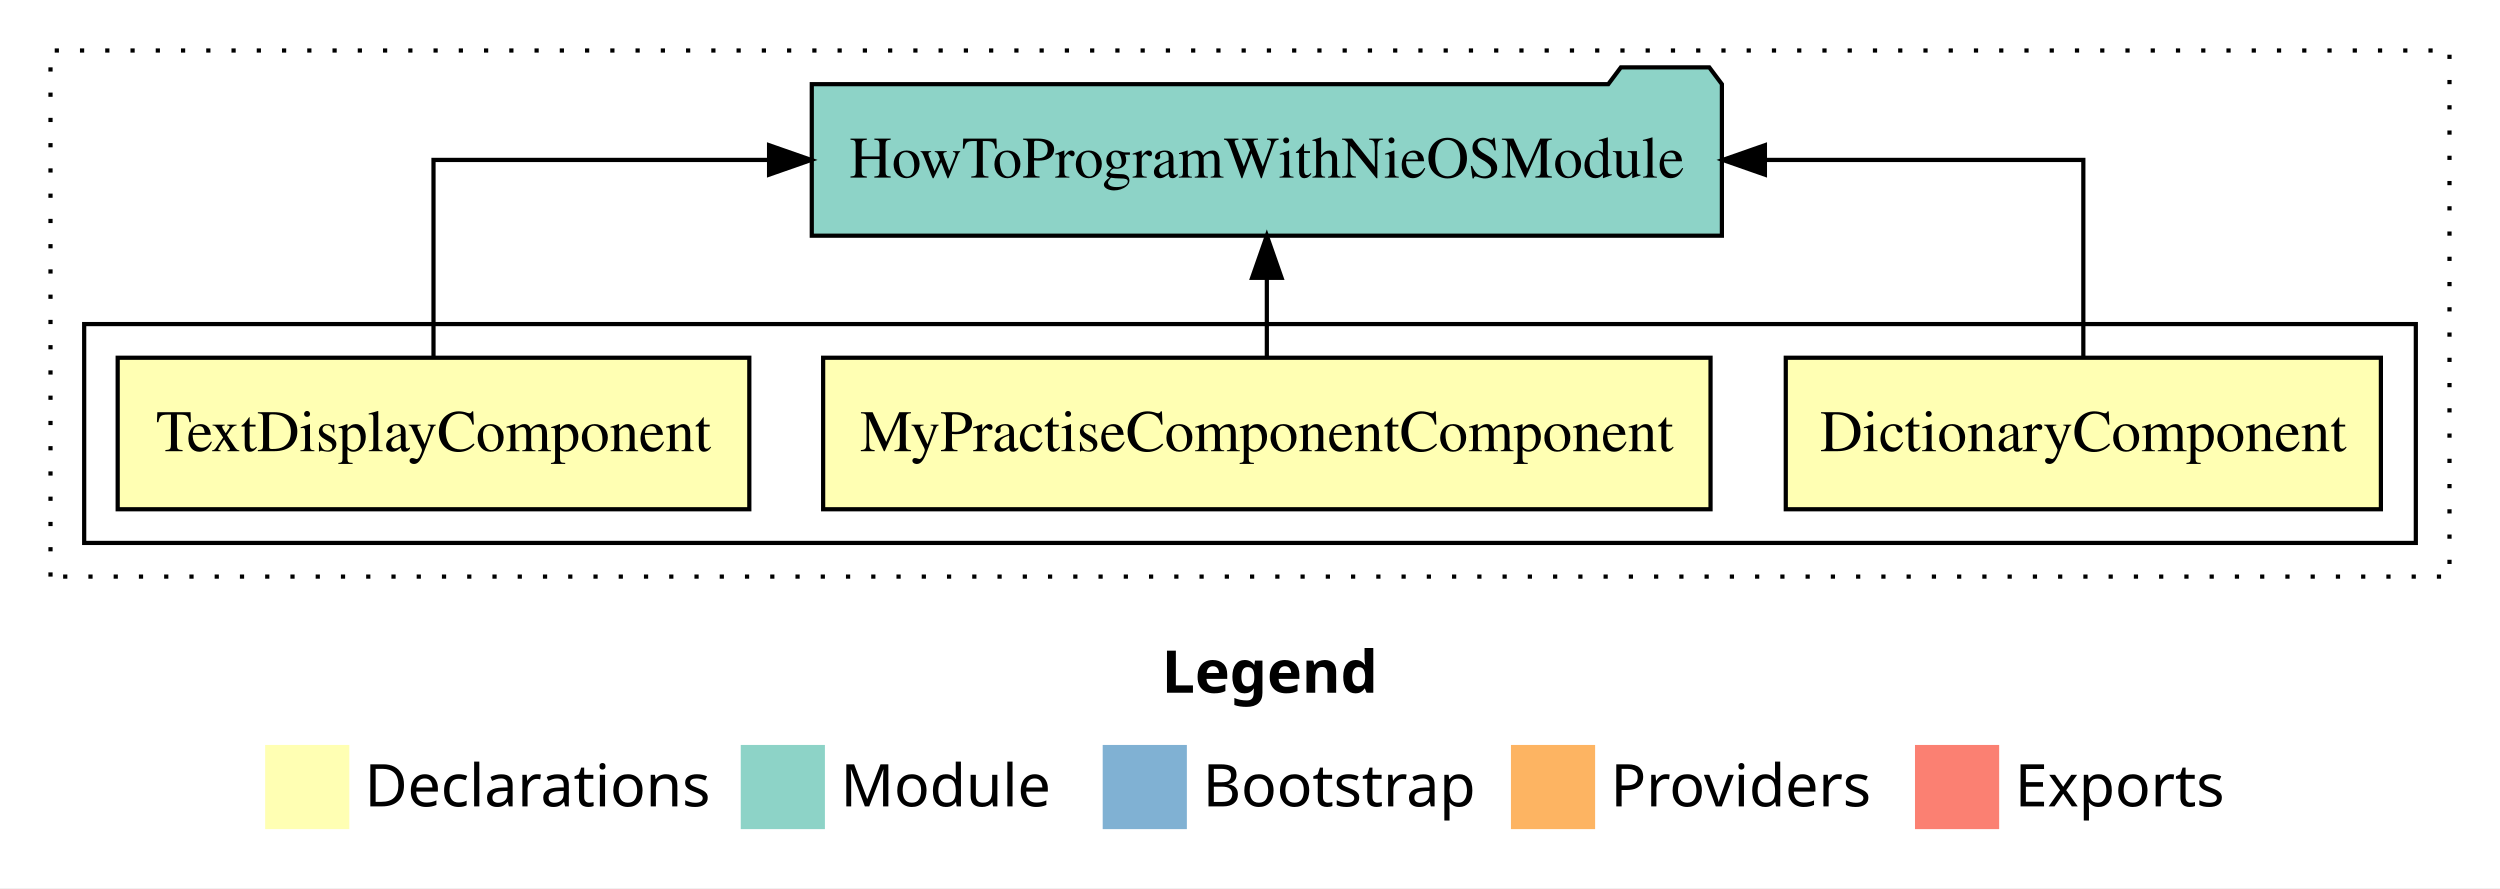
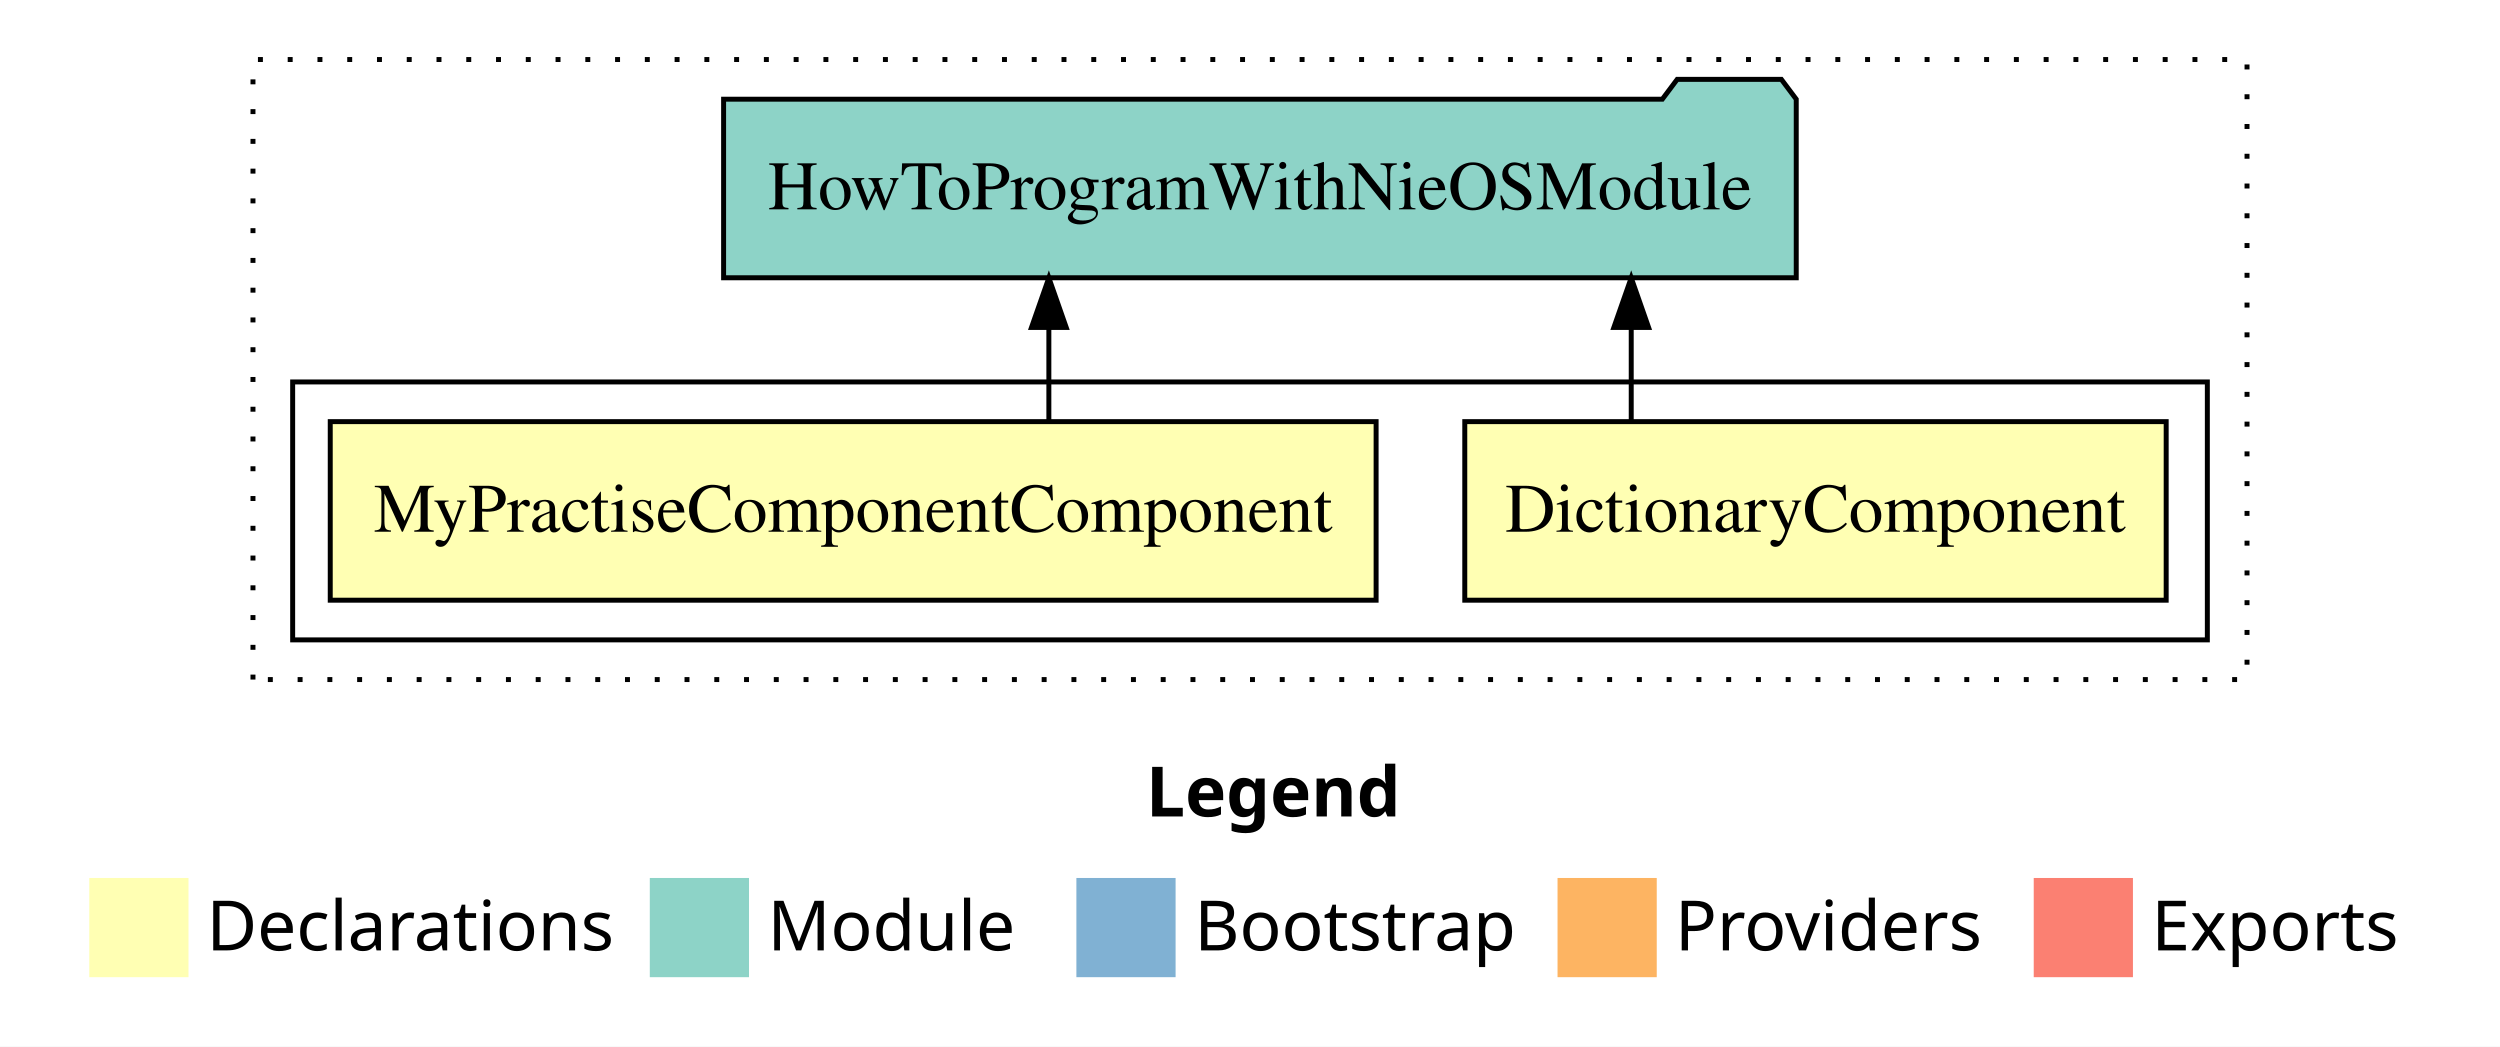
- <svg xmlns="http://www.w3.org/2000/svg" width="594pt" height="211pt" viewBox="0.00 0.00 594.00 211.00">
+ <svg xmlns="http://www.w3.org/2000/svg" width="504pt" height="211pt" viewBox="0.00 0.00 504.00 211.00">
  <g id="graph0" class="graph" transform="scale(1 1) rotate(0) translate(4 207)">
-     <polygon fill="#ffffff" stroke="transparent" points="-4,4 -4,-207 590,-207 590,4 -4,4" />
-     <text text-anchor="start" x="272.009" y="-42.4" font-family="sans-serif" font-weight="bold" font-size="14.00" fill="#000000">Legend</text>
-     <polygon fill="#ffffb3" stroke="transparent" points="59,-10 59,-30 79,-30 79,-10 59,-10" />
-     <text text-anchor="start" x="82.629" y="-15.4" font-family="sans-serif" font-size="14.00" fill="#000000">  Declarations</text>
-     <polygon fill="#8dd3c7" stroke="transparent" points="172,-10 172,-30 192,-30 192,-10 172,-10" />
-     <text text-anchor="start" x="195.725" y="-15.4" font-family="sans-serif" font-size="14.00" fill="#000000">  Module</text>
-     <polygon fill="#80b1d3" stroke="transparent" points="258,-10 258,-30 278,-30 278,-10 258,-10" />
-     <text text-anchor="start" x="281.781" y="-15.4" font-family="sans-serif" font-size="14.00" fill="#000000">  Bootstrap</text>
-     <polygon fill="#fdb462" stroke="transparent" points="355,-10 355,-30 375,-30 375,-10 355,-10" />
-     <text text-anchor="start" x="378.673" y="-15.4" font-family="sans-serif" font-size="14.00" fill="#000000">  Providers</text>
-     <polygon fill="#fb8072" stroke="transparent" points="451,-10 451,-30 471,-30 471,-10 451,-10" />
-     <text text-anchor="start" x="474.726" y="-15.4" font-family="sans-serif" font-size="14.00" fill="#000000">  Exports</text>
+     <polygon fill="#ffffff" stroke="transparent" points="-4,4 -4,-207 500,-207 500,4 -4,4" />
+     <text text-anchor="start" x="227.009" y="-42.4" font-family="sans-serif" font-weight="bold" font-size="14.00" fill="#000000">Legend</text>
+     <polygon fill="#ffffb3" stroke="transparent" points="14,-10 14,-30 34,-30 34,-10 14,-10" />
+     <text text-anchor="start" x="37.629" y="-15.4" font-family="sans-serif" font-size="14.00" fill="#000000">  Declarations</text>
+     <polygon fill="#8dd3c7" stroke="transparent" points="127,-10 127,-30 147,-30 147,-10 127,-10" />
+     <text text-anchor="start" x="150.725" y="-15.4" font-family="sans-serif" font-size="14.00" fill="#000000">  Module</text>
+     <polygon fill="#80b1d3" stroke="transparent" points="213,-10 213,-30 233,-30 233,-10 213,-10" />
+     <text text-anchor="start" x="236.781" y="-15.4" font-family="sans-serif" font-size="14.00" fill="#000000">  Bootstrap</text>
+     <polygon fill="#fdb462" stroke="transparent" points="310,-10 310,-30 330,-30 330,-10 310,-10" />
+     <text text-anchor="start" x="333.673" y="-15.4" font-family="sans-serif" font-size="14.00" fill="#000000">  Providers</text>
+     <polygon fill="#fb8072" stroke="transparent" points="406,-10 406,-30 426,-30 426,-10 406,-10" />
+     <text text-anchor="start" x="429.726" y="-15.4" font-family="sans-serif" font-size="14.00" fill="#000000">  Exports</text>
    <g id="clust1" class="cluster">
-       <polygon fill="none" stroke="#000000" stroke-dasharray="1,5" points="8,-70 8,-195 578,-195 578,-70 8,-70" />
+       <polygon fill="none" stroke="#000000" stroke-dasharray="1,5" points="47,-70 47,-195 449,-195 449,-70 47,-70" />
    </g>
    <g id="clust2" class="cluster">
-       <polygon fill="none" stroke="#000000" points="16,-78 16,-130 570,-130 570,-78 16,-78" />
+       <polygon fill="none" stroke="#000000" points="55,-78 55,-130 441,-130 441,-78 55,-78" />
    </g>
    <g id="node1" class="node">
-       <polygon fill="#ffffb3" stroke="#000000" points="561.701,-122 420.299,-122 420.299,-86 561.701,-86 561.701,-122" />
-       <text text-anchor="middle" x="491" y="-99.8" font-family="Times,serif" font-size="14.00" fill="#000000">DictionaryComponent</text>
+       <polygon fill="#ffffb3" stroke="#000000" points="432.701,-122 291.299,-122 291.299,-86 432.701,-86 432.701,-122" />
+       <text text-anchor="middle" x="362" y="-99.8" font-family="Times,serif" font-size="14.00" fill="#000000">DictionaryComponent</text>
    </g>
-     <g id="node4" class="node">
-       <polygon fill="#8dd3c7" stroke="#000000" points="405.122,-187 402.122,-191 381.122,-191 378.122,-187 188.878,-187 188.878,-151 405.122,-151 405.122,-187" />
-       <text text-anchor="middle" x="297" y="-164.8" font-family="Times,serif" font-size="14.00" fill="#000000">HowToProgramWithNieOSModule</text>
+     <g id="node3" class="node">
+       <polygon fill="#8dd3c7" stroke="#000000" points="358.122,-187 355.122,-191 334.122,-191 331.122,-187 141.878,-187 141.878,-151 358.122,-151 358.122,-187" />
+       <text text-anchor="middle" x="250" y="-164.8" font-family="Times,serif" font-size="14.00" fill="#000000">HowToProgramWithNieOSModule</text>
    </g>
    <g id="edge1" class="edge">
-       <path fill="none" stroke="#000000" d="M491,-122.106C491,-141.339 491,-169 491,-169 491,-169 415.344,-169 415.344,-169" />
-       <polygon fill="#000000" stroke="#000000" points="415.344,-165.5 405.344,-169 415.344,-172.5 415.344,-165.5" />
+       <path fill="none" stroke="#000000" d="M324.855,-122.106C324.855,-122.106 324.855,-140.991 324.855,-140.991" />
+       <polygon fill="#000000" stroke="#000000" points="321.355,-140.991 324.855,-150.991 328.355,-140.991 321.355,-140.991" />
    </g>
    <g id="node2" class="node">
-       <polygon fill="#ffffb3" stroke="#000000" points="402.423,-122 191.577,-122 191.577,-86 402.423,-86 402.423,-122" />
-       <text text-anchor="middle" x="297" y="-99.8" font-family="Times,serif" font-size="14.00" fill="#000000">MyPractiseComponentComponent</text>
+       <polygon fill="#ffffb3" stroke="#000000" points="273.423,-122 62.577,-122 62.577,-86 273.423,-86 273.423,-122" />
+       <text text-anchor="middle" x="168" y="-99.8" font-family="Times,serif" font-size="14.00" fill="#000000">MyPractiseComponentComponent</text>
    </g>
    <g id="edge2" class="edge">
-       <path fill="none" stroke="#000000" d="M297,-122.106C297,-122.106 297,-140.991 297,-140.991" />
-       <polygon fill="#000000" stroke="#000000" points="293.5,-140.991 297,-150.991 300.5,-140.991 293.5,-140.991" />
-     </g>
-     <g id="node3" class="node">
-       <polygon fill="#ffffb3" stroke="#000000" points="174.038,-122 23.962,-122 23.962,-86 174.038,-86 174.038,-122" />
-       <text text-anchor="middle" x="99" y="-99.8" font-family="Times,serif" font-size="14.00" fill="#000000">TextDisplayComponent</text>
-     </g>
-     <g id="edge3" class="edge">
-       <path fill="none" stroke="#000000" d="M99,-122.106C99,-141.339 99,-169 99,-169 99,-169 178.731,-169 178.731,-169" />
-       <polygon fill="#000000" stroke="#000000" points="178.731,-172.5 188.731,-169 178.731,-165.5 178.731,-172.5" />
+       <path fill="none" stroke="#000000" d="M207.45,-122.106C207.45,-122.106 207.45,-140.991 207.45,-140.991" />
+       <polygon fill="#000000" stroke="#000000" points="203.95,-140.991 207.45,-150.991 210.95,-140.991 203.95,-140.991" />
    </g>
  </g>
</svg>
